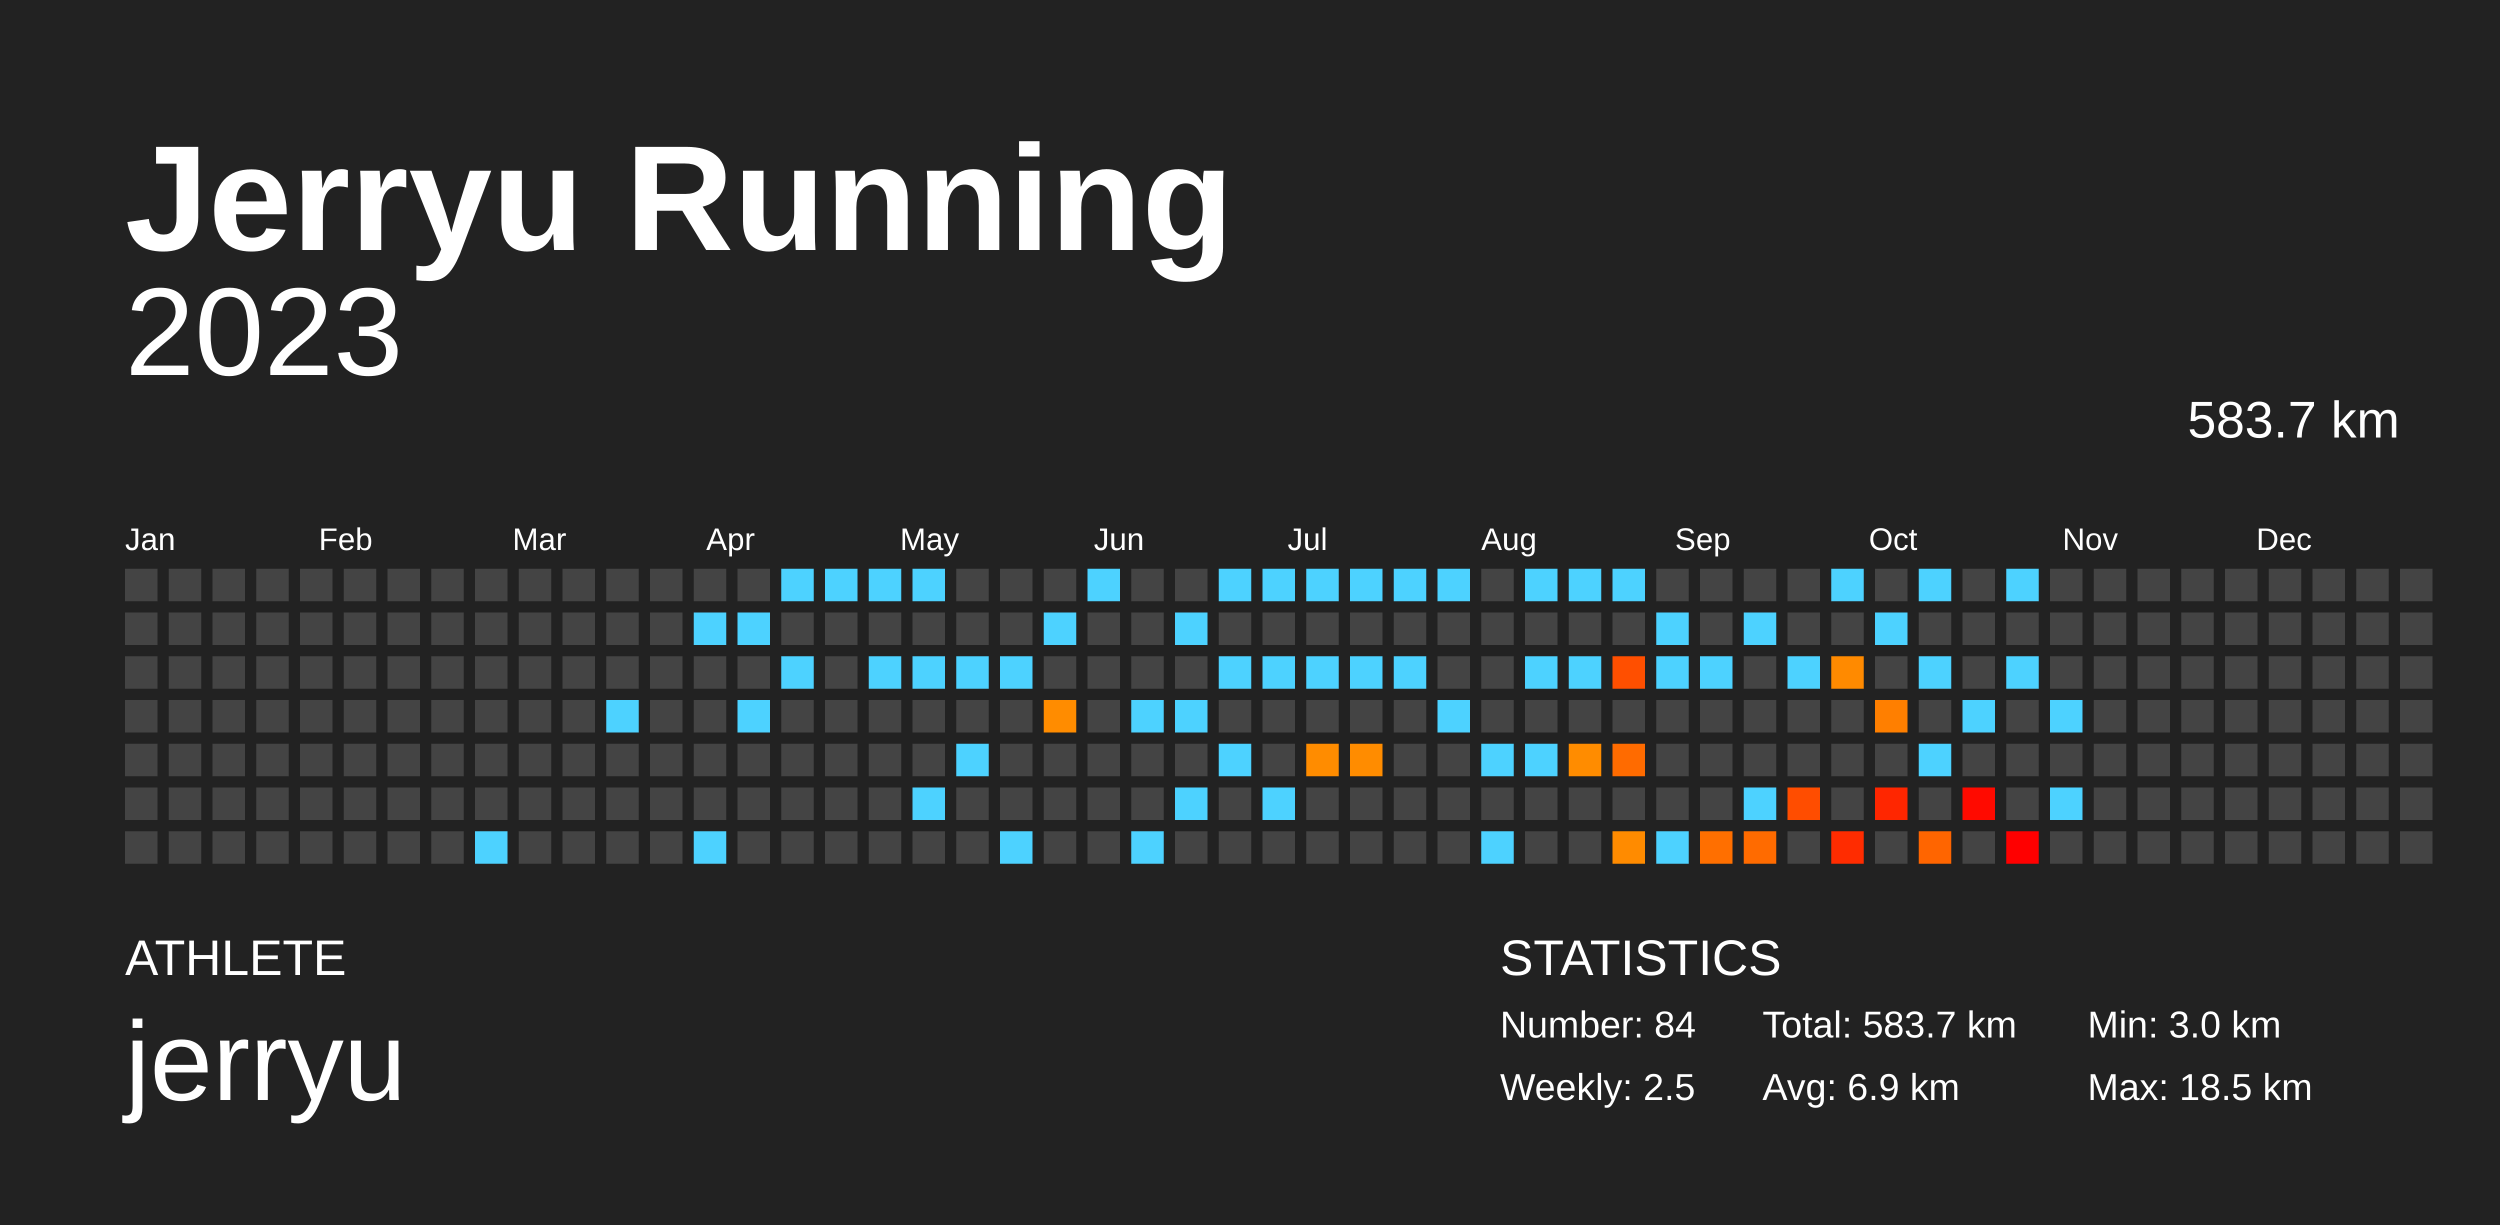
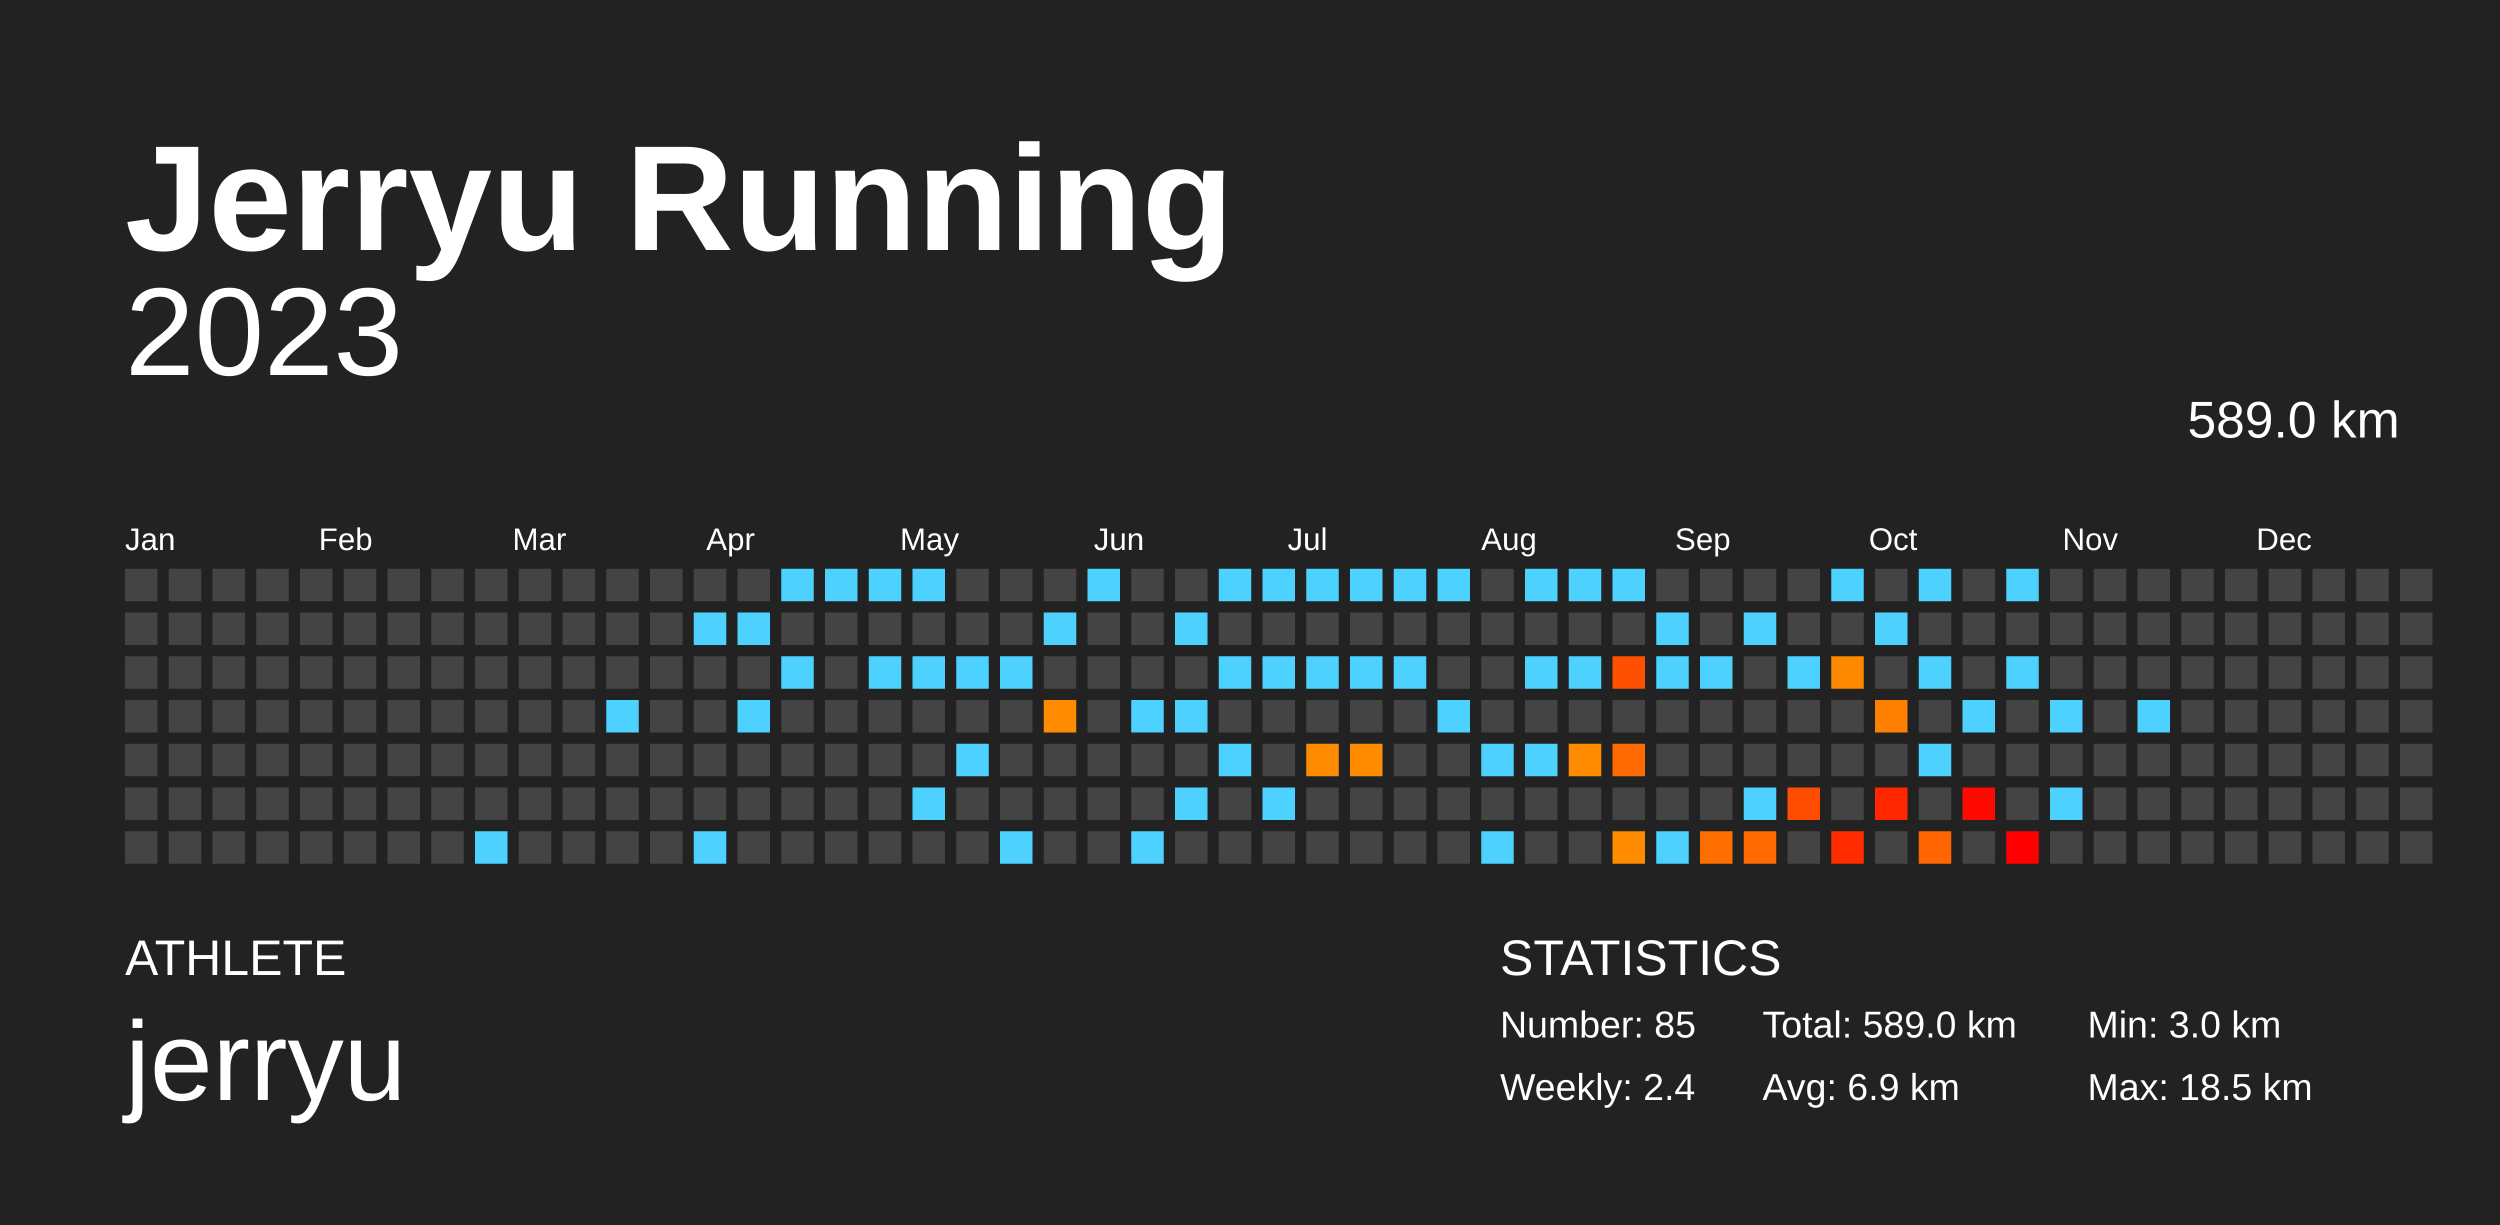
<svg xmlns="http://www.w3.org/2000/svg" baseProfile="full" height="98mm" version="1.1" viewBox="0,0,200,98" width="200mm">
  <defs />
  <rect fill="#222222" height="98" width="200" x="0" y="0" />
  <text fill="#FFFFFF" style="font-size:12px; font-family:Arial; font-weight:bold;" x="10" y="20">Jerryu Running</text>
  <text fill="#FFFFFF" style="font-size:4px; font-family:Arial" x="10" y="78">ATHLETE</text>
  <text fill="#FFFFFF" style="font-size:9px; font-family:Arial" x="10" y="88">jerryu</text>
  <text fill="#FFFFFF" style="font-size:4px; font-family:Arial" x="120" y="78">STATISTICS</text>
-   <text fill="#FFFFFF" style="font-size:3px; font-family:Arial" x="120" y="83">Number: 84</text>
-   <text fill="#FFFFFF" style="font-size:3px; font-family:Arial" x="120" y="88">Weekly: 2.5</text>
-   <text fill="#FFFFFF" style="font-size:3px; font-family:Arial" x="141" y="83">Total: 583.7 km</text>
+   <text fill="#FFFFFF" style="font-size:3px; font-family:Arial" x="120" y="83">Number: 85</text>
+   <text fill="#FFFFFF" style="font-size:3px; font-family:Arial" x="120" y="88">Weekly: 2.4</text>
+   <text fill="#FFFFFF" style="font-size:3px; font-family:Arial" x="141" y="83">Total: 589.0 km</text>
  <text fill="#FFFFFF" style="font-size:3px; font-family:Arial" x="141" y="88">Avg: 6.9 km</text>
  <text fill="#FFFFFF" style="font-size:3px; font-family:Arial" x="167" y="83">Min: 3.0 km</text>
  <text fill="#FFFFFF" style="font-size:3px; font-family:Arial" x="167" y="88">Max: 18.5 km</text>
  <text alignment-baseline="hanging" fill="#FFFFFF" style="font-size:10.0px; font-family:Arial;" x="10" y="30">2023</text>
-   <text alignment-baseline="hanging" fill="#FFFFFF" style="font-size:4.125px; font-family:Arial;" x="175" y="35">583.7 km</text>
+   <text alignment-baseline="hanging" fill="#FFFFFF" style="font-size:4.125px; font-family:Arial;" x="175" y="35">589.0 km</text>
  <text fill="#FFFFFF" style="font-size:2.5px; font-family:Arial" x="10.0" y="44">Jan</text>
  <text fill="#FFFFFF" style="font-size:2.5px; font-family:Arial" x="25.5" y="44">Feb</text>
  <text fill="#FFFFFF" style="font-size:2.5px; font-family:Arial" x="41.0" y="44">Mar</text>
  <text fill="#FFFFFF" style="font-size:2.5px; font-family:Arial" x="56.5" y="44">Apr</text>
  <text fill="#FFFFFF" style="font-size:2.5px; font-family:Arial" x="72.0" y="44">May</text>
  <text fill="#FFFFFF" style="font-size:2.5px; font-family:Arial" x="87.5" y="44">Jun</text>
  <text fill="#FFFFFF" style="font-size:2.5px; font-family:Arial" x="103.0" y="44">Jul</text>
  <text fill="#FFFFFF" style="font-size:2.5px; font-family:Arial" x="118.5" y="44">Aug</text>
  <text fill="#FFFFFF" style="font-size:2.5px; font-family:Arial" x="134.0" y="44">Sep</text>
  <text fill="#FFFFFF" style="font-size:2.5px; font-family:Arial" x="149.5" y="44">Oct</text>
  <text fill="#FFFFFF" style="font-size:2.5px; font-family:Arial" x="165.0" y="44">Nov</text>
  <text fill="#FFFFFF" style="font-size:2.5px; font-family:Arial" x="180.5" y="44">Dec</text>
  <rect fill="#444444" height="2.6" width="2.6" x="10.0" y="45.5" />
  <rect fill="#444444" height="2.6" width="2.6" x="10.0" y="49.0" />
  <rect fill="#444444" height="2.6" width="2.6" x="10.0" y="52.5" />
  <rect fill="#444444" height="2.6" width="2.6" x="10.0" y="56.0" />
  <rect fill="#444444" height="2.6" width="2.6" x="10.0" y="59.5" />
  <rect fill="#444444" height="2.6" width="2.6" x="10.0" y="63.0" />
  <rect fill="#444444" height="2.6" width="2.6" x="10.0" y="66.5" />
  <rect fill="#444444" height="2.6" width="2.6" x="13.5" y="45.5" />
  <rect fill="#444444" height="2.6" width="2.6" x="13.5" y="49.0" />
  <rect fill="#444444" height="2.6" width="2.6" x="13.5" y="52.5" />
  <rect fill="#444444" height="2.6" width="2.6" x="13.5" y="56.0" />
  <rect fill="#444444" height="2.6" width="2.6" x="13.5" y="59.5" />
  <rect fill="#444444" height="2.6" width="2.6" x="13.5" y="63.0" />
  <rect fill="#444444" height="2.6" width="2.6" x="13.5" y="66.5" />
  <rect fill="#444444" height="2.6" width="2.6" x="17.0" y="45.5" />
  <rect fill="#444444" height="2.6" width="2.6" x="17.0" y="49.0" />
  <rect fill="#444444" height="2.6" width="2.6" x="17.0" y="52.5" />
  <rect fill="#444444" height="2.6" width="2.6" x="17.0" y="56.0" />
  <rect fill="#444444" height="2.6" width="2.6" x="17.0" y="59.5" />
  <rect fill="#444444" height="2.6" width="2.6" x="17.0" y="63.0" />
  <rect fill="#444444" height="2.6" width="2.6" x="17.0" y="66.5" />
  <rect fill="#444444" height="2.6" width="2.6" x="20.5" y="45.5" />
  <rect fill="#444444" height="2.6" width="2.6" x="20.5" y="49.0" />
  <rect fill="#444444" height="2.6" width="2.6" x="20.5" y="52.5" />
  <rect fill="#444444" height="2.6" width="2.6" x="20.5" y="56.0" />
  <rect fill="#444444" height="2.6" width="2.6" x="20.5" y="59.5" />
  <rect fill="#444444" height="2.6" width="2.6" x="20.5" y="63.0" />
  <rect fill="#444444" height="2.6" width="2.6" x="20.5" y="66.5" />
  <rect fill="#444444" height="2.6" width="2.6" x="24.0" y="45.5" />
  <rect fill="#444444" height="2.6" width="2.6" x="24.0" y="49.0" />
  <rect fill="#444444" height="2.6" width="2.6" x="24.0" y="52.5" />
  <rect fill="#444444" height="2.6" width="2.6" x="24.0" y="56.0" />
  <rect fill="#444444" height="2.6" width="2.6" x="24.0" y="59.5" />
  <rect fill="#444444" height="2.6" width="2.6" x="24.0" y="63.0" />
  <rect fill="#444444" height="2.6" width="2.6" x="24.0" y="66.5" />
  <rect fill="#444444" height="2.6" width="2.6" x="27.5" y="45.5" />
  <rect fill="#444444" height="2.6" width="2.6" x="27.5" y="49.0" />
  <rect fill="#444444" height="2.6" width="2.6" x="27.5" y="52.5" />
  <rect fill="#444444" height="2.6" width="2.6" x="27.5" y="56.0" />
  <rect fill="#444444" height="2.6" width="2.6" x="27.5" y="59.5" />
  <rect fill="#444444" height="2.6" width="2.6" x="27.5" y="63.0" />
  <rect fill="#444444" height="2.6" width="2.6" x="27.5" y="66.5" />
  <rect fill="#444444" height="2.6" width="2.6" x="31.0" y="45.5" />
  <rect fill="#444444" height="2.6" width="2.6" x="31.0" y="49.0" />
  <rect fill="#444444" height="2.6" width="2.6" x="31.0" y="52.5" />
  <rect fill="#444444" height="2.6" width="2.6" x="31.0" y="56.0" />
  <rect fill="#444444" height="2.6" width="2.6" x="31.0" y="59.5" />
  <rect fill="#444444" height="2.6" width="2.6" x="31.0" y="63.0" />
  <rect fill="#444444" height="2.6" width="2.6" x="31.0" y="66.5" />
  <rect fill="#444444" height="2.6" width="2.6" x="34.5" y="45.5" />
  <rect fill="#444444" height="2.6" width="2.6" x="34.5" y="49.0" />
  <rect fill="#444444" height="2.6" width="2.6" x="34.5" y="52.5" />
  <rect fill="#444444" height="2.6" width="2.6" x="34.5" y="56.0" />
  <rect fill="#444444" height="2.6" width="2.6" x="34.5" y="59.5" />
  <rect fill="#444444" height="2.6" width="2.6" x="34.5" y="63.0" />
  <rect fill="#444444" height="2.6" width="2.6" x="34.5" y="66.5" />
  <rect fill="#444444" height="2.6" width="2.6" x="38.0" y="45.5" />
  <rect fill="#444444" height="2.6" width="2.6" x="38.0" y="49.0" />
  <rect fill="#444444" height="2.6" width="2.6" x="38.0" y="52.5" />
  <rect fill="#444444" height="2.6" width="2.6" x="38.0" y="56.0" />
  <rect fill="#444444" height="2.6" width="2.6" x="38.0" y="59.5" />
  <rect fill="#444444" height="2.6" width="2.6" x="38.0" y="63.0" />
  <rect fill="#4dd2ff" height="2.6" width="2.6" x="38.0" y="66.5" />
  <rect fill="#444444" height="2.6" width="2.6" x="41.5" y="45.5" />
  <rect fill="#444444" height="2.6" width="2.6" x="41.5" y="49.0" />
  <rect fill="#444444" height="2.6" width="2.6" x="41.5" y="52.5" />
  <rect fill="#444444" height="2.6" width="2.6" x="41.5" y="56.0" />
  <rect fill="#444444" height="2.6" width="2.6" x="41.5" y="59.5" />
  <rect fill="#444444" height="2.6" width="2.6" x="41.5" y="63.0" />
  <rect fill="#444444" height="2.6" width="2.6" x="41.5" y="66.5" />
  <rect fill="#444444" height="2.6" width="2.6" x="45.0" y="45.5" />
  <rect fill="#444444" height="2.6" width="2.6" x="45.0" y="49.0" />
  <rect fill="#444444" height="2.6" width="2.6" x="45.0" y="52.5" />
  <rect fill="#444444" height="2.6" width="2.6" x="45.0" y="56.0" />
  <rect fill="#444444" height="2.6" width="2.6" x="45.0" y="59.5" />
  <rect fill="#444444" height="2.6" width="2.6" x="45.0" y="63.0" />
  <rect fill="#444444" height="2.6" width="2.6" x="45.0" y="66.5" />
  <rect fill="#444444" height="2.6" width="2.6" x="48.5" y="45.5" />
  <rect fill="#444444" height="2.6" width="2.6" x="48.5" y="49.0" />
  <rect fill="#444444" height="2.6" width="2.6" x="48.5" y="52.5" />
  <rect fill="#4dd2ff" height="2.6" width="2.6" x="48.5" y="56.0" />
  <rect fill="#444444" height="2.6" width="2.6" x="48.5" y="59.5" />
  <rect fill="#444444" height="2.6" width="2.6" x="48.5" y="63.0" />
  <rect fill="#444444" height="2.6" width="2.6" x="48.5" y="66.5" />
  <rect fill="#444444" height="2.6" width="2.6" x="52.0" y="45.5" />
  <rect fill="#444444" height="2.6" width="2.6" x="52.0" y="49.0" />
  <rect fill="#444444" height="2.6" width="2.6" x="52.0" y="52.5" />
  <rect fill="#444444" height="2.6" width="2.6" x="52.0" y="56.0" />
  <rect fill="#444444" height="2.6" width="2.6" x="52.0" y="59.5" />
  <rect fill="#444444" height="2.6" width="2.6" x="52.0" y="63.0" />
  <rect fill="#444444" height="2.6" width="2.6" x="52.0" y="66.5" />
  <rect fill="#444444" height="2.6" width="2.6" x="55.5" y="45.5" />
  <rect fill="#4dd2ff" height="2.6" width="2.6" x="55.5" y="49.0" />
  <rect fill="#444444" height="2.6" width="2.6" x="55.5" y="52.5" />
  <rect fill="#444444" height="2.6" width="2.6" x="55.5" y="56.0" />
  <rect fill="#444444" height="2.6" width="2.6" x="55.5" y="59.5" />
  <rect fill="#444444" height="2.6" width="2.6" x="55.5" y="63.0" />
  <rect fill="#4dd2ff" height="2.6" width="2.6" x="55.5" y="66.5" />
  <rect fill="#444444" height="2.6" width="2.6" x="59.0" y="45.5" />
  <rect fill="#4dd2ff" height="2.6" width="2.6" x="59.0" y="49.0" />
  <rect fill="#444444" height="2.6" width="2.6" x="59.0" y="52.5" />
  <rect fill="#4dd2ff" height="2.6" width="2.6" x="59.0" y="56.0" />
  <rect fill="#444444" height="2.6" width="2.6" x="59.0" y="59.5" />
  <rect fill="#444444" height="2.6" width="2.6" x="59.0" y="63.0" />
  <rect fill="#444444" height="2.6" width="2.6" x="59.0" y="66.5" />
  <rect fill="#4dd2ff" height="2.6" width="2.6" x="62.5" y="45.5" />
  <rect fill="#444444" height="2.6" width="2.6" x="62.5" y="49.0" />
  <rect fill="#4dd2ff" height="2.6" width="2.6" x="62.5" y="52.5" />
  <rect fill="#444444" height="2.6" width="2.6" x="62.5" y="56.0" />
  <rect fill="#444444" height="2.6" width="2.6" x="62.5" y="59.5" />
  <rect fill="#444444" height="2.6" width="2.6" x="62.5" y="63.0" />
  <rect fill="#444444" height="2.6" width="2.6" x="62.5" y="66.5" />
  <rect fill="#4dd2ff" height="2.6" width="2.6" x="66.0" y="45.5" />
  <rect fill="#444444" height="2.6" width="2.6" x="66.0" y="49.0" />
  <rect fill="#444444" height="2.6" width="2.6" x="66.0" y="52.5" />
  <rect fill="#444444" height="2.6" width="2.6" x="66.0" y="56.0" />
  <rect fill="#444444" height="2.6" width="2.6" x="66.0" y="59.5" />
  <rect fill="#444444" height="2.6" width="2.6" x="66.0" y="63.0" />
  <rect fill="#444444" height="2.6" width="2.6" x="66.0" y="66.5" />
  <rect fill="#4dd2ff" height="2.6" width="2.6" x="69.5" y="45.5" />
  <rect fill="#444444" height="2.6" width="2.6" x="69.5" y="49.0" />
  <rect fill="#4dd2ff" height="2.6" width="2.6" x="69.5" y="52.5" />
  <rect fill="#444444" height="2.6" width="2.6" x="69.5" y="56.0" />
  <rect fill="#444444" height="2.6" width="2.6" x="69.5" y="59.5" />
  <rect fill="#444444" height="2.6" width="2.6" x="69.5" y="63.0" />
  <rect fill="#444444" height="2.6" width="2.6" x="69.5" y="66.5" />
  <rect fill="#4dd2ff" height="2.6" width="2.6" x="73.0" y="45.5" />
  <rect fill="#444444" height="2.6" width="2.6" x="73.0" y="49.0" />
  <rect fill="#4dd2ff" height="2.6" width="2.6" x="73.0" y="52.5" />
  <rect fill="#444444" height="2.6" width="2.6" x="73.0" y="56.0" />
  <rect fill="#444444" height="2.6" width="2.6" x="73.0" y="59.5" />
  <rect fill="#4dd2ff" height="2.6" width="2.6" x="73.0" y="63.0" />
  <rect fill="#444444" height="2.6" width="2.6" x="73.0" y="66.5" />
  <rect fill="#444444" height="2.6" width="2.6" x="76.5" y="45.5" />
  <rect fill="#444444" height="2.6" width="2.6" x="76.5" y="49.0" />
  <rect fill="#4dd2ff" height="2.6" width="2.6" x="76.5" y="52.5" />
  <rect fill="#444444" height="2.6" width="2.6" x="76.5" y="56.0" />
  <rect fill="#4dd2ff" height="2.6" width="2.6" x="76.5" y="59.5" />
  <rect fill="#444444" height="2.6" width="2.6" x="76.5" y="63.0" />
  <rect fill="#444444" height="2.6" width="2.6" x="76.5" y="66.5" />
  <rect fill="#444444" height="2.6" width="2.6" x="80.0" y="45.5" />
  <rect fill="#444444" height="2.6" width="2.6" x="80.0" y="49.0" />
  <rect fill="#4dd2ff" height="2.6" width="2.6" x="80.0" y="52.5" />
  <rect fill="#444444" height="2.6" width="2.6" x="80.0" y="56.0" />
  <rect fill="#444444" height="2.6" width="2.6" x="80.0" y="59.5" />
  <rect fill="#444444" height="2.6" width="2.6" x="80.0" y="63.0" />
  <rect fill="#4dd2ff" height="2.6" width="2.6" x="80.0" y="66.5" />
  <rect fill="#444444" height="2.6" width="2.6" x="83.5" y="45.5" />
  <rect fill="#4dd2ff" height="2.6" width="2.6" x="83.5" y="49.0" />
  <rect fill="#444444" height="2.6" width="2.6" x="83.5" y="52.5" />
  <rect fill="#ff8c00" height="2.6" width="2.6" x="83.5" y="56.0" />
  <rect fill="#444444" height="2.6" width="2.6" x="83.5" y="59.5" />
  <rect fill="#444444" height="2.6" width="2.6" x="83.5" y="63.0" />
  <rect fill="#444444" height="2.6" width="2.6" x="83.5" y="66.5" />
  <rect fill="#4dd2ff" height="2.6" width="2.6" x="87.0" y="45.5" />
  <rect fill="#444444" height="2.6" width="2.6" x="87.0" y="49.0" />
  <rect fill="#444444" height="2.6" width="2.6" x="87.0" y="52.5" />
  <rect fill="#444444" height="2.6" width="2.6" x="87.0" y="56.0" />
  <rect fill="#444444" height="2.6" width="2.6" x="87.0" y="59.5" />
  <rect fill="#444444" height="2.6" width="2.6" x="87.0" y="63.0" />
  <rect fill="#444444" height="2.6" width="2.6" x="87.0" y="66.5" />
  <rect fill="#444444" height="2.6" width="2.6" x="90.5" y="45.5" />
  <rect fill="#444444" height="2.6" width="2.6" x="90.5" y="49.0" />
  <rect fill="#444444" height="2.6" width="2.6" x="90.5" y="52.5" />
  <rect fill="#4dd2ff" height="2.6" width="2.6" x="90.5" y="56.0" />
  <rect fill="#444444" height="2.6" width="2.6" x="90.5" y="59.5" />
  <rect fill="#444444" height="2.6" width="2.6" x="90.5" y="63.0" />
  <rect fill="#4dd2ff" height="2.6" width="2.6" x="90.5" y="66.5" />
  <rect fill="#444444" height="2.6" width="2.6" x="94.0" y="45.5" />
  <rect fill="#4dd2ff" height="2.6" width="2.6" x="94.0" y="49.0" />
  <rect fill="#444444" height="2.6" width="2.6" x="94.0" y="52.5" />
  <rect fill="#4dd2ff" height="2.6" width="2.6" x="94.0" y="56.0" />
  <rect fill="#444444" height="2.6" width="2.6" x="94.0" y="59.5" />
  <rect fill="#4dd2ff" height="2.6" width="2.6" x="94.0" y="63.0" />
  <rect fill="#444444" height="2.6" width="2.6" x="94.0" y="66.5" />
  <rect fill="#4dd2ff" height="2.6" width="2.6" x="97.5" y="45.5" />
  <rect fill="#444444" height="2.6" width="2.6" x="97.5" y="49.0" />
  <rect fill="#4dd2ff" height="2.6" width="2.6" x="97.5" y="52.5" />
  <rect fill="#444444" height="2.6" width="2.6" x="97.5" y="56.0" />
  <rect fill="#4dd2ff" height="2.6" width="2.6" x="97.5" y="59.5" />
  <rect fill="#444444" height="2.6" width="2.6" x="97.5" y="63.0" />
  <rect fill="#444444" height="2.6" width="2.6" x="97.5" y="66.5" />
  <rect fill="#4dd2ff" height="2.6" width="2.6" x="101.0" y="45.5" />
  <rect fill="#444444" height="2.6" width="2.6" x="101.0" y="49.0" />
  <rect fill="#4dd2ff" height="2.6" width="2.6" x="101.0" y="52.5" />
  <rect fill="#444444" height="2.6" width="2.6" x="101.0" y="56.0" />
  <rect fill="#444444" height="2.6" width="2.6" x="101.0" y="59.5" />
  <rect fill="#4dd2ff" height="2.6" width="2.6" x="101.0" y="63.0" />
  <rect fill="#444444" height="2.6" width="2.6" x="101.0" y="66.5" />
  <rect fill="#4dd2ff" height="2.6" width="2.6" x="104.5" y="45.5" />
  <rect fill="#444444" height="2.6" width="2.6" x="104.5" y="49.0" />
  <rect fill="#4dd2ff" height="2.6" width="2.6" x="104.5" y="52.5" />
  <rect fill="#444444" height="2.6" width="2.6" x="104.5" y="56.0" />
  <rect fill="#ff8c00" height="2.6" width="2.6" x="104.5" y="59.5" />
  <rect fill="#444444" height="2.6" width="2.6" x="104.5" y="63.0" />
  <rect fill="#444444" height="2.6" width="2.6" x="104.5" y="66.5" />
  <rect fill="#4dd2ff" height="2.6" width="2.6" x="108.0" y="45.5" />
  <rect fill="#444444" height="2.6" width="2.6" x="108.0" y="49.0" />
  <rect fill="#4dd2ff" height="2.6" width="2.6" x="108.0" y="52.5" />
  <rect fill="#444444" height="2.6" width="2.6" x="108.0" y="56.0" />
  <rect fill="#ff8c00" height="2.6" width="2.6" x="108.0" y="59.5" />
  <rect fill="#444444" height="2.6" width="2.6" x="108.0" y="63.0" />
  <rect fill="#444444" height="2.6" width="2.6" x="108.0" y="66.5" />
  <rect fill="#4dd2ff" height="2.6" width="2.6" x="111.5" y="45.5" />
  <rect fill="#444444" height="2.6" width="2.6" x="111.5" y="49.0" />
  <rect fill="#4dd2ff" height="2.6" width="2.6" x="111.5" y="52.5" />
  <rect fill="#444444" height="2.6" width="2.6" x="111.5" y="56.0" />
  <rect fill="#444444" height="2.6" width="2.6" x="111.5" y="59.5" />
  <rect fill="#444444" height="2.6" width="2.6" x="111.5" y="63.0" />
  <rect fill="#444444" height="2.6" width="2.6" x="111.5" y="66.5" />
  <rect fill="#4dd2ff" height="2.6" width="2.6" x="115.0" y="45.5" />
  <rect fill="#444444" height="2.6" width="2.6" x="115.0" y="49.0" />
  <rect fill="#444444" height="2.6" width="2.6" x="115.0" y="52.5" />
  <rect fill="#4dd2ff" height="2.6" width="2.6" x="115.0" y="56.0" />
  <rect fill="#444444" height="2.6" width="2.6" x="115.0" y="59.5" />
  <rect fill="#444444" height="2.6" width="2.6" x="115.0" y="63.0" />
  <rect fill="#444444" height="2.6" width="2.6" x="115.0" y="66.5" />
  <rect fill="#444444" height="2.6" width="2.6" x="118.5" y="45.5" />
  <rect fill="#444444" height="2.6" width="2.6" x="118.5" y="49.0" />
  <rect fill="#444444" height="2.6" width="2.6" x="118.5" y="52.5" />
  <rect fill="#444444" height="2.6" width="2.6" x="118.5" y="56.0" />
  <rect fill="#4dd2ff" height="2.6" width="2.6" x="118.5" y="59.5" />
  <rect fill="#444444" height="2.6" width="2.6" x="118.5" y="63.0" />
  <rect fill="#4dd2ff" height="2.6" width="2.6" x="118.5" y="66.5" />
  <rect fill="#4dd2ff" height="2.6" width="2.6" x="122.0" y="45.5" />
  <rect fill="#444444" height="2.6" width="2.6" x="122.0" y="49.0" />
  <rect fill="#4dd2ff" height="2.6" width="2.6" x="122.0" y="52.5" />
  <rect fill="#444444" height="2.6" width="2.6" x="122.0" y="56.0" />
  <rect fill="#4dd2ff" height="2.6" width="2.6" x="122.0" y="59.5" />
  <rect fill="#444444" height="2.6" width="2.6" x="122.0" y="63.0" />
  <rect fill="#444444" height="2.6" width="2.6" x="122.0" y="66.5" />
  <rect fill="#4dd2ff" height="2.6" width="2.6" x="125.5" y="45.5" />
  <rect fill="#444444" height="2.6" width="2.6" x="125.5" y="49.0" />
  <rect fill="#4dd2ff" height="2.6" width="2.6" x="125.5" y="52.5" />
  <rect fill="#444444" height="2.6" width="2.6" x="125.5" y="56.0" />
  <rect fill="#ff8c00" height="2.6" width="2.6" x="125.5" y="59.5" />
  <rect fill="#444444" height="2.6" width="2.6" x="125.5" y="63.0" />
  <rect fill="#444444" height="2.6" width="2.6" x="125.5" y="66.5" />
  <rect fill="#4dd2ff" height="2.6" width="2.6" x="129.0" y="45.5" />
  <rect fill="#444444" height="2.6" width="2.6" x="129.0" y="49.0" />
  <rect fill="#ff4f00" height="2.6" width="2.6" x="129.0" y="52.5" />
  <rect fill="#444444" height="2.6" width="2.6" x="129.0" y="56.0" />
  <rect fill="#ff6b00" height="2.6" width="2.6" x="129.0" y="59.5" />
  <rect fill="#444444" height="2.6" width="2.6" x="129.0" y="63.0" />
  <rect fill="#ff8b00" height="2.6" width="2.6" x="129.0" y="66.5" />
  <rect fill="#444444" height="2.6" width="2.6" x="132.5" y="45.5" />
  <rect fill="#4dd2ff" height="2.6" width="2.6" x="132.5" y="49.0" />
  <rect fill="#4dd2ff" height="2.6" width="2.6" x="132.5" y="52.5" />
  <rect fill="#444444" height="2.6" width="2.6" x="132.5" y="56.0" />
  <rect fill="#444444" height="2.6" width="2.6" x="132.5" y="59.5" />
  <rect fill="#444444" height="2.6" width="2.6" x="132.5" y="63.0" />
  <rect fill="#4dd2ff" height="2.6" width="2.6" x="132.5" y="66.5" />
  <rect fill="#444444" height="2.6" width="2.6" x="136.0" y="45.5" />
  <rect fill="#444444" height="2.6" width="2.6" x="136.0" y="49.0" />
  <rect fill="#4dd2ff" height="2.6" width="2.6" x="136.0" y="52.5" />
  <rect fill="#444444" height="2.6" width="2.6" x="136.0" y="56.0" />
  <rect fill="#444444" height="2.6" width="2.6" x="136.0" y="59.5" />
  <rect fill="#444444" height="2.6" width="2.6" x="136.0" y="63.0" />
  <rect fill="#ff6f00" height="2.6" width="2.6" x="136.0" y="66.5" />
  <rect fill="#444444" height="2.6" width="2.6" x="139.5" y="45.5" />
  <rect fill="#4dd2ff" height="2.6" width="2.6" x="139.5" y="49.0" />
  <rect fill="#444444" height="2.6" width="2.6" x="139.5" y="52.5" />
  <rect fill="#444444" height="2.6" width="2.6" x="139.5" y="56.0" />
  <rect fill="#444444" height="2.6" width="2.6" x="139.5" y="59.5" />
  <rect fill="#4dd2ff" height="2.6" width="2.6" x="139.5" y="63.0" />
  <rect fill="#ff6b00" height="2.6" width="2.6" x="139.5" y="66.5" />
  <rect fill="#444444" height="2.6" width="2.6" x="143.0" y="45.5" />
  <rect fill="#444444" height="2.6" width="2.6" x="143.0" y="49.0" />
  <rect fill="#4dd2ff" height="2.6" width="2.6" x="143.0" y="52.5" />
  <rect fill="#444444" height="2.6" width="2.6" x="143.0" y="56.0" />
  <rect fill="#444444" height="2.6" width="2.6" x="143.0" y="59.5" />
  <rect fill="#ff4d00" height="2.6" width="2.6" x="143.0" y="63.0" />
  <rect fill="#444444" height="2.6" width="2.6" x="143.0" y="66.5" />
  <rect fill="#4dd2ff" height="2.6" width="2.6" x="146.5" y="45.5" />
  <rect fill="#444444" height="2.6" width="2.6" x="146.5" y="49.0" />
  <rect fill="#ff8a00" height="2.6" width="2.6" x="146.5" y="52.5" />
  <rect fill="#444444" height="2.6" width="2.6" x="146.5" y="56.0" />
  <rect fill="#444444" height="2.6" width="2.6" x="146.5" y="59.5" />
  <rect fill="#444444" height="2.6" width="2.6" x="146.5" y="63.0" />
  <rect fill="#ff2c00" height="2.6" width="2.6" x="146.5" y="66.5" />
  <rect fill="#444444" height="2.6" width="2.6" x="150.0" y="45.5" />
  <rect fill="#4dd2ff" height="2.6" width="2.6" x="150.0" y="49.0" />
  <rect fill="#444444" height="2.6" width="2.6" x="150.0" y="52.5" />
  <rect fill="#ff7f00" height="2.6" width="2.6" x="150.0" y="56.0" />
  <rect fill="#444444" height="2.6" width="2.6" x="150.0" y="59.5" />
  <rect fill="#ff2600" height="2.6" width="2.6" x="150.0" y="63.0" />
  <rect fill="#444444" height="2.6" width="2.6" x="150.0" y="66.5" />
  <rect fill="#4dd2ff" height="2.6" width="2.6" x="153.5" y="45.5" />
  <rect fill="#444444" height="2.6" width="2.6" x="153.5" y="49.0" />
  <rect fill="#4dd2ff" height="2.6" width="2.6" x="153.5" y="52.5" />
  <rect fill="#444444" height="2.6" width="2.6" x="153.5" y="56.0" />
  <rect fill="#4dd2ff" height="2.6" width="2.6" x="153.5" y="59.5" />
  <rect fill="#444444" height="2.6" width="2.6" x="153.5" y="63.0" />
  <rect fill="#ff6500" height="2.6" width="2.6" x="153.5" y="66.5" />
  <rect fill="#444444" height="2.6" width="2.6" x="157.0" y="45.5" />
  <rect fill="#444444" height="2.6" width="2.6" x="157.0" y="49.0" />
  <rect fill="#444444" height="2.6" width="2.6" x="157.0" y="52.5" />
  <rect fill="#4dd2ff" height="2.6" width="2.6" x="157.0" y="56.0" />
  <rect fill="#444444" height="2.6" width="2.6" x="157.0" y="59.5" />
  <rect fill="#ff0a00" height="2.6" width="2.6" x="157.0" y="63.0" />
  <rect fill="#444444" height="2.6" width="2.6" x="157.0" y="66.5" />
  <rect fill="#4dd2ff" height="2.6" width="2.6" x="160.5" y="45.5" />
  <rect fill="#444444" height="2.6" width="2.6" x="160.5" y="49.0" />
  <rect fill="#4dd2ff" height="2.6" width="2.6" x="160.5" y="52.5" />
  <rect fill="#444444" height="2.6" width="2.6" x="160.5" y="56.0" />
  <rect fill="#444444" height="2.6" width="2.6" x="160.5" y="59.5" />
  <rect fill="#444444" height="2.6" width="2.6" x="160.5" y="63.0" />
  <rect fill="#ff0000" height="2.6" width="2.6" x="160.5" y="66.5" />
  <rect fill="#444444" height="2.6" width="2.6" x="164.0" y="45.5" />
  <rect fill="#444444" height="2.6" width="2.6" x="164.0" y="49.0" />
  <rect fill="#444444" height="2.6" width="2.6" x="164.0" y="52.5" />
  <rect fill="#4dd2ff" height="2.6" width="2.6" x="164.0" y="56.0" />
  <rect fill="#444444" height="2.6" width="2.6" x="164.0" y="59.5" />
  <rect fill="#4dd2ff" height="2.6" width="2.6" x="164.0" y="63.0" />
  <rect fill="#444444" height="2.6" width="2.6" x="164.0" y="66.5" />
  <rect fill="#444444" height="2.6" width="2.6" x="167.5" y="45.5" />
  <rect fill="#444444" height="2.6" width="2.6" x="167.5" y="49.0" />
  <rect fill="#444444" height="2.6" width="2.6" x="167.5" y="52.5" />
  <rect fill="#444444" height="2.6" width="2.6" x="167.5" y="56.0" />
  <rect fill="#444444" height="2.6" width="2.6" x="167.5" y="59.5" />
  <rect fill="#444444" height="2.6" width="2.6" x="167.5" y="63.0" />
  <rect fill="#444444" height="2.6" width="2.6" x="167.5" y="66.5" />
  <rect fill="#444444" height="2.6" width="2.6" x="171.0" y="45.5" />
  <rect fill="#444444" height="2.6" width="2.6" x="171.0" y="49.0" />
  <rect fill="#444444" height="2.6" width="2.6" x="171.0" y="52.5" />
-   <rect fill="#444444" height="2.6" width="2.6" x="171.0" y="56.0" />
+   <rect fill="#4dd2ff" height="2.6" width="2.6" x="171.0" y="56.0" />
  <rect fill="#444444" height="2.6" width="2.6" x="171.0" y="59.5" />
  <rect fill="#444444" height="2.6" width="2.6" x="171.0" y="63.0" />
  <rect fill="#444444" height="2.6" width="2.6" x="171.0" y="66.5" />
  <rect fill="#444444" height="2.6" width="2.6" x="174.5" y="45.5" />
  <rect fill="#444444" height="2.6" width="2.6" x="174.5" y="49.0" />
  <rect fill="#444444" height="2.6" width="2.6" x="174.5" y="52.5" />
  <rect fill="#444444" height="2.6" width="2.6" x="174.5" y="56.0" />
  <rect fill="#444444" height="2.6" width="2.6" x="174.5" y="59.5" />
  <rect fill="#444444" height="2.6" width="2.6" x="174.5" y="63.0" />
  <rect fill="#444444" height="2.6" width="2.6" x="174.5" y="66.5" />
  <rect fill="#444444" height="2.6" width="2.6" x="178.0" y="45.5" />
  <rect fill="#444444" height="2.6" width="2.6" x="178.0" y="49.0" />
  <rect fill="#444444" height="2.6" width="2.6" x="178.0" y="52.5" />
  <rect fill="#444444" height="2.6" width="2.6" x="178.0" y="56.0" />
  <rect fill="#444444" height="2.6" width="2.6" x="178.0" y="59.5" />
  <rect fill="#444444" height="2.6" width="2.6" x="178.0" y="63.0" />
  <rect fill="#444444" height="2.6" width="2.6" x="178.0" y="66.5" />
  <rect fill="#444444" height="2.6" width="2.6" x="181.5" y="45.5" />
  <rect fill="#444444" height="2.6" width="2.6" x="181.5" y="49.0" />
  <rect fill="#444444" height="2.6" width="2.6" x="181.5" y="52.5" />
  <rect fill="#444444" height="2.6" width="2.6" x="181.5" y="56.0" />
  <rect fill="#444444" height="2.6" width="2.6" x="181.5" y="59.5" />
  <rect fill="#444444" height="2.6" width="2.6" x="181.5" y="63.0" />
  <rect fill="#444444" height="2.6" width="2.6" x="181.5" y="66.5" />
  <rect fill="#444444" height="2.6" width="2.6" x="185.0" y="45.5" />
  <rect fill="#444444" height="2.6" width="2.6" x="185.0" y="49.0" />
  <rect fill="#444444" height="2.6" width="2.6" x="185.0" y="52.5" />
  <rect fill="#444444" height="2.6" width="2.6" x="185.0" y="56.0" />
  <rect fill="#444444" height="2.6" width="2.6" x="185.0" y="59.5" />
  <rect fill="#444444" height="2.6" width="2.6" x="185.0" y="63.0" />
  <rect fill="#444444" height="2.6" width="2.6" x="185.0" y="66.5" />
  <rect fill="#444444" height="2.6" width="2.6" x="188.5" y="45.5" />
  <rect fill="#444444" height="2.6" width="2.6" x="188.5" y="49.0" />
  <rect fill="#444444" height="2.6" width="2.6" x="188.5" y="52.5" />
  <rect fill="#444444" height="2.6" width="2.6" x="188.5" y="56.0" />
  <rect fill="#444444" height="2.6" width="2.6" x="188.5" y="59.5" />
  <rect fill="#444444" height="2.6" width="2.6" x="188.5" y="63.0" />
  <rect fill="#444444" height="2.6" width="2.6" x="188.5" y="66.5" />
  <rect fill="#444444" height="2.6" width="2.6" x="192.0" y="45.5" />
  <rect fill="#444444" height="2.6" width="2.6" x="192.0" y="49.0" />
  <rect fill="#444444" height="2.6" width="2.6" x="192.0" y="52.5" />
  <rect fill="#444444" height="2.6" width="2.6" x="192.0" y="56.0" />
  <rect fill="#444444" height="2.6" width="2.6" x="192.0" y="59.5" />
  <rect fill="#444444" height="2.6" width="2.6" x="192.0" y="63.0" />
  <rect fill="#444444" height="2.6" width="2.6" x="192.0" y="66.5" />
</svg>
